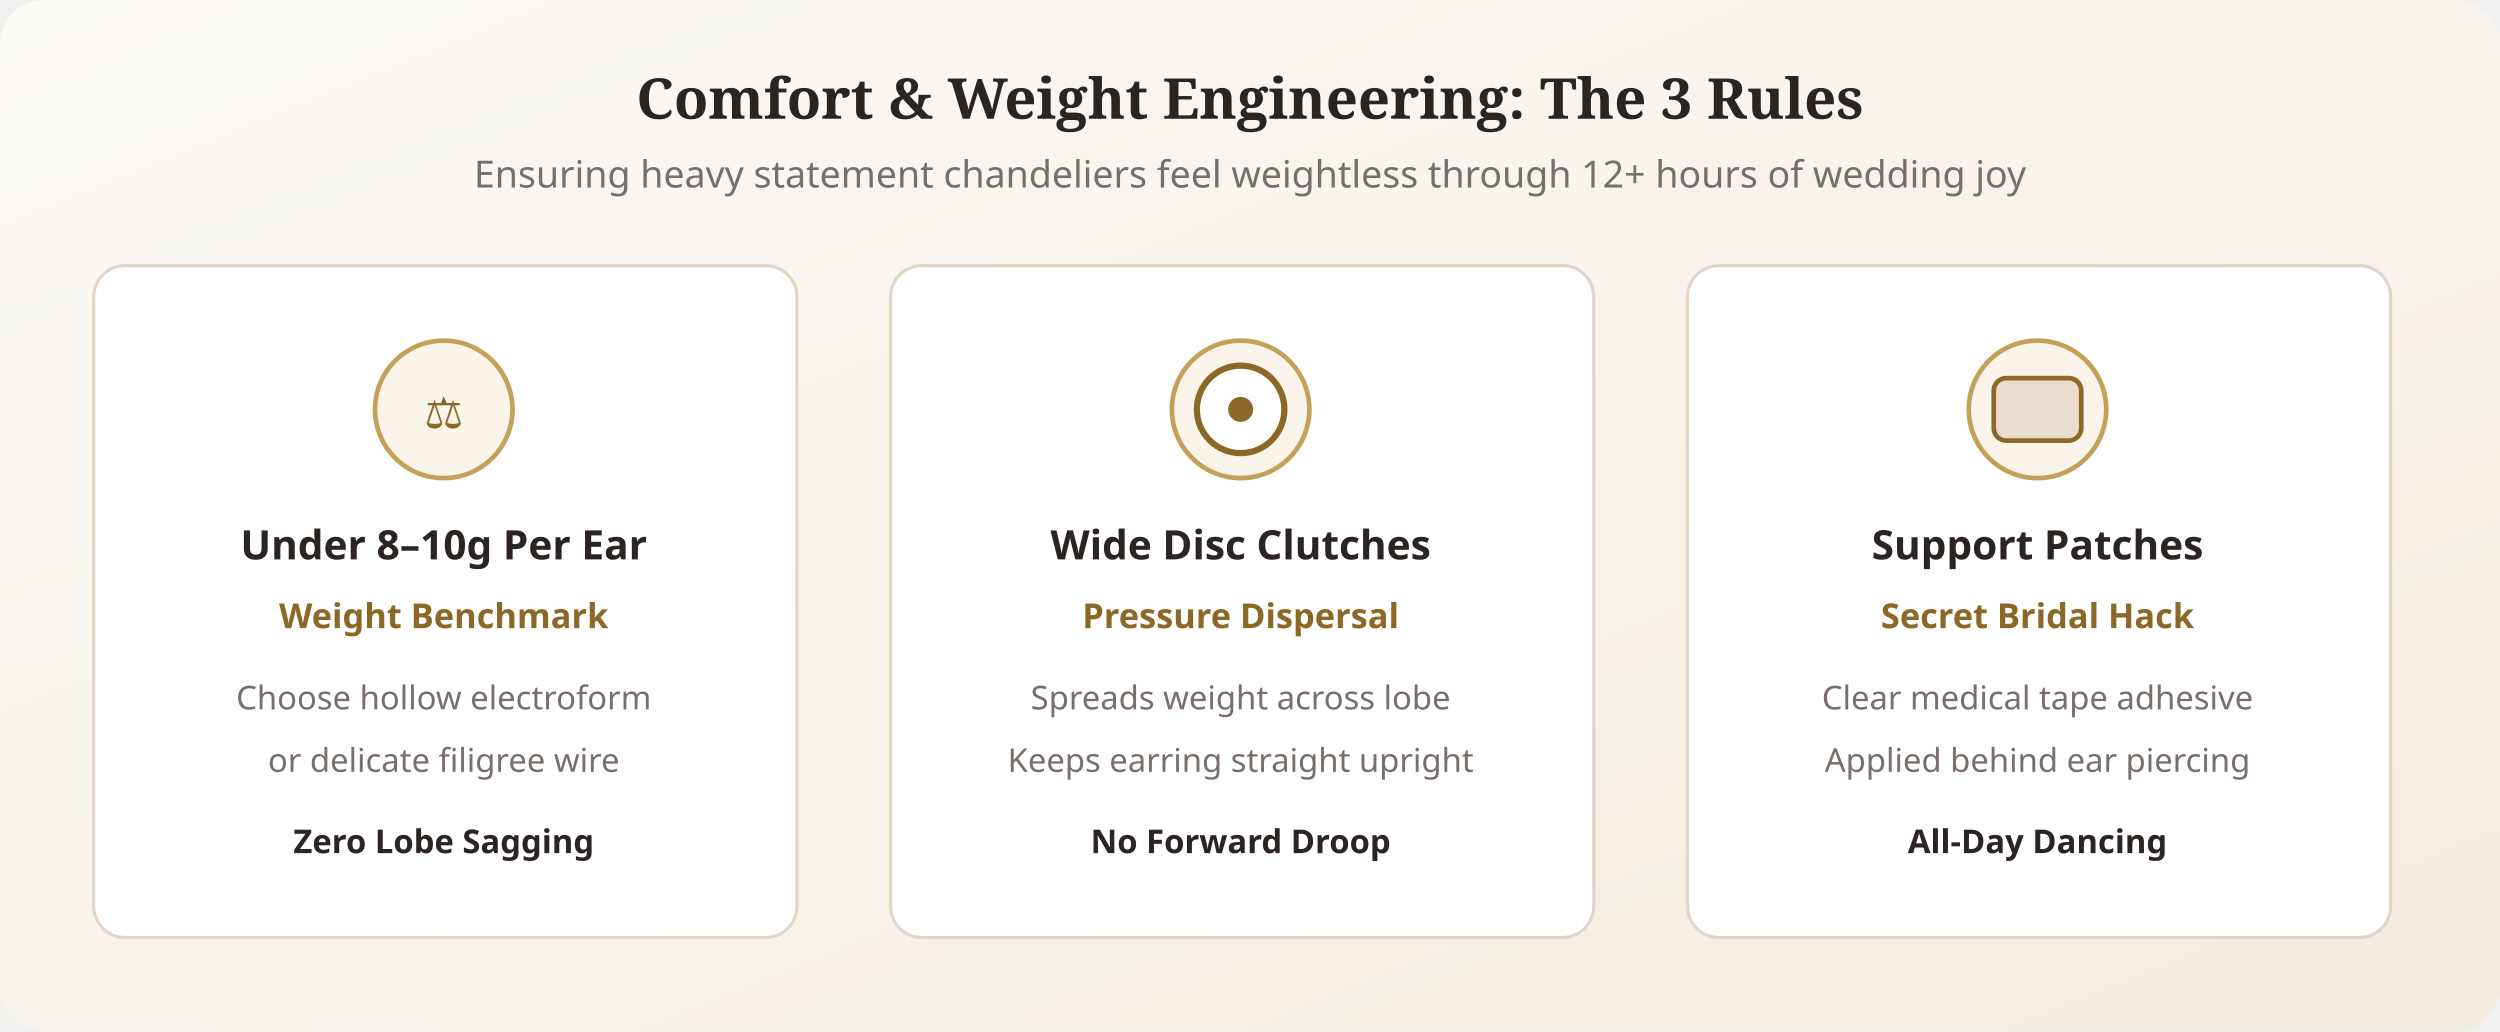
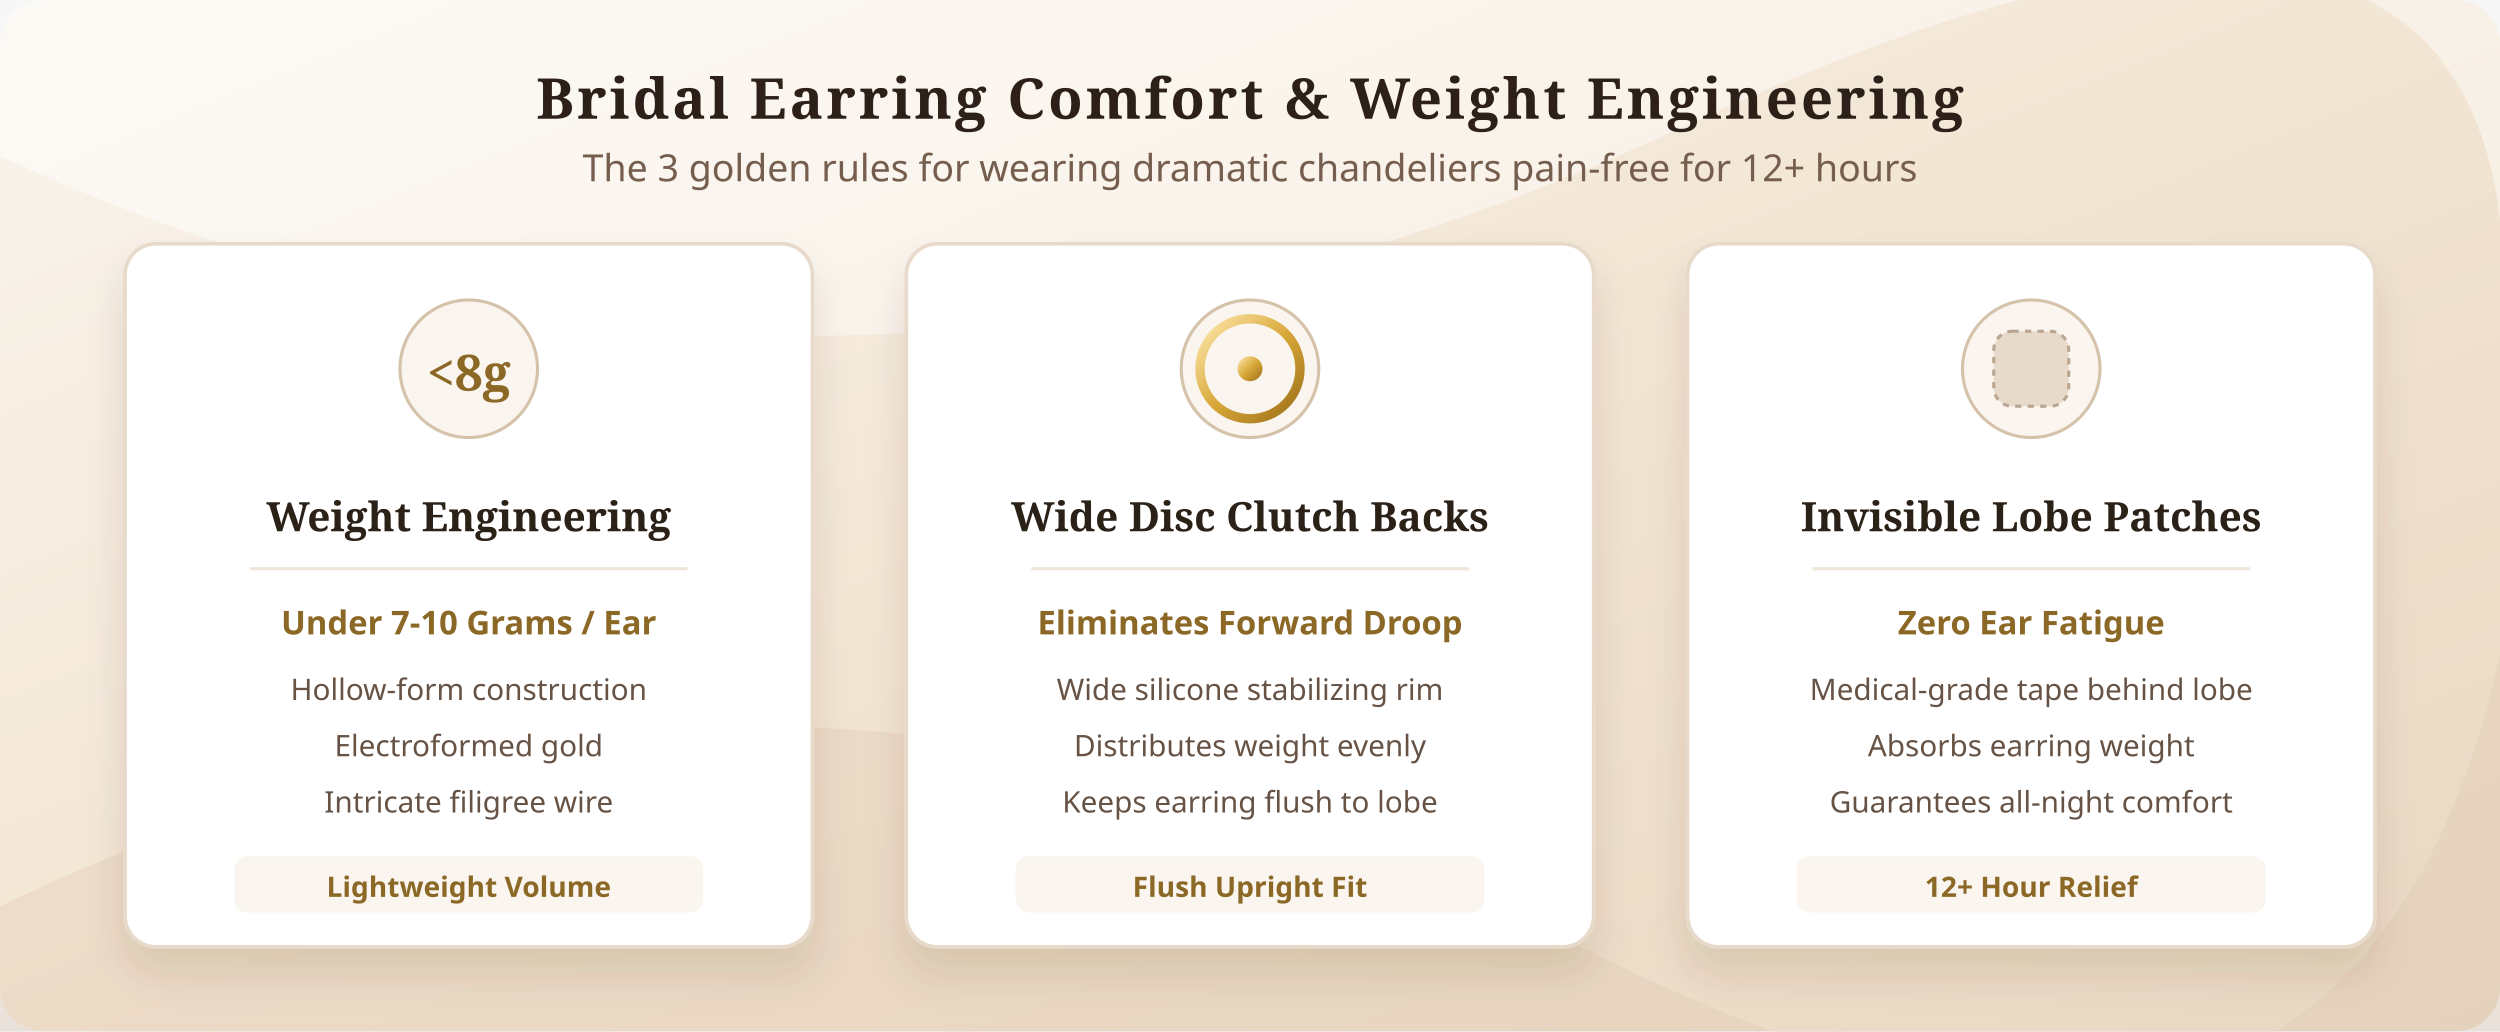
<svg xmlns="http://www.w3.org/2000/svg" viewBox="0 0 800 330" width="800" height="330">
  <defs>
-     <linearGradient id="comfBg" x1="0%" y1="0%" x2="100%" y2="100%">
-       <stop offset="0%" stop-color="#FCFAF7" />
-       <stop offset="100%" stop-color="#F2EBE0" />
+     <linearGradient id="comfSilk" x1="0%" y1="0%" x2="100%" y2="100%">
+       <stop offset="0%" stop-color="#FAF5EE" />
+       <stop offset="50%" stop-color="#F2E5D3" />
+       <stop offset="100%" stop-color="#E8D7C2" />
    </linearGradient>
+     <linearGradient id="comfGold" x1="0%" y1="0%" x2="100%" y2="100%">
+       <stop offset="0%" stop-color="#FFEAB0" />
+       <stop offset="50%" stop-color="#D9A83A" />
+       <stop offset="100%" stop-color="#9C6F19" />
+     </linearGradient>
+     <filter id="softComfShadow" x="-15%" y="-15%" width="130%" height="135%">
+       <feDropShadow dx="0" dy="8" stdDeviation="6" flood-color="#4A341E" flood-opacity="0.12" />
+     </filter>
  </defs>
-   <rect width="800" height="330" rx="14" fill="url(#comfBg)" />
-   <text x="400" y="38" text-anchor="middle" font-family="'Cinzel', Georgia, serif" font-size="18" font-weight="700" fill="#2C2422">Comfort &amp; Weight Engineering: The 3 Rules</text>
-   <text x="400" y="60" text-anchor="middle" font-family="'Plus Jakarta Sans', sans-serif" font-size="12" fill="#7A6E6C">Ensuring heavy statement chandeliers feel weightless through 12+ hours of wedding joy</text>
-   <g transform="translate(30, 85)">
-     <rect width="225" height="215" rx="10" fill="#FFF" stroke="#E2D5C7" stroke-width="1" />
-     <circle cx="112" cy="46" r="22" fill="#FAF4EB" stroke="#C5A059" stroke-width="1.5" />
-     <text x="112" y="52" text-anchor="middle" font-family="'Plus Jakarta Sans', sans-serif" font-size="14" font-weight="700" fill="#8C6826">⚖️</text>
-     <text x="112" y="94" text-anchor="middle" font-family="'Plus Jakarta Sans', sans-serif" font-size="13" font-weight="700" fill="#2C2422">Under 8–10g Per Ear</text>
-     <text x="112" y="116" text-anchor="middle" font-family="'Plus Jakarta Sans', sans-serif" font-size="11" font-weight="600" fill="#8C6826">Weight Benchmark</text>
-     <text x="112" y="142" text-anchor="middle" font-family="'Plus Jakarta Sans', sans-serif" font-size="10.5" fill="#7A6E6C">Choose hollow electroform</text>
-     <text x="112" y="162" text-anchor="middle" font-family="'Plus Jakarta Sans', sans-serif" font-size="10.5" fill="#7A6E6C">or delicate filigree wire</text>
-     <text x="112" y="188" text-anchor="middle" font-family="'Plus Jakarta Sans', sans-serif" font-size="10.5" font-weight="700" fill="#2C2422">Zero Lobe Sagging</text>
+   <rect width="800" height="330" rx="14" fill="url(#comfSilk)" />
+   <path d="M 0 290 Q 250 170 500 300 T 800 210 L 800 330 L 0 330 Z" fill="#DFC9B2" opacity="0.35" />
+   <path d="M 0 50 Q 260 170 540 40 T 800 120 L 800 0 L 0 0 Z" fill="#FFFFFF" opacity="0.45" />
+   <text x="400" y="38" text-anchor="middle" font-family="'Cinzel', Georgia, serif" font-size="18" font-weight="700" fill="#2C2018" letter-spacing="1">Bridal Earring Comfort &amp; Weight Engineering</text>
+   <text x="400" y="58" text-anchor="middle" font-family="'Plus Jakarta Sans', sans-serif" font-size="12" fill="#755E4E">The 3 golden rules for wearing dramatic chandeliers pain-free for 12+ hours</text>
+   <g transform="translate(40, 78)" filter="url(#softComfShadow)">
+     <rect width="220" height="225" rx="10" fill="#FFFFFF" stroke="#E8DACB" stroke-width="1.2" />
+     <circle cx="110" cy="40" r="22" fill="#FAF5EE" stroke="#D5C2AA" />
+     <text x="110" y="47" text-anchor="middle" font-family="'Cinzel', Georgia, serif" font-size="16" font-weight="700" fill="#8C6826">&lt;8g</text>
+     <text x="110" y="92" text-anchor="middle" font-family="'Cinzel', Georgia, serif" font-size="13" font-weight="700" fill="#2C2018">Weight Engineering</text>
+     <line x1="40" y1="104" x2="180" y2="104" stroke="#EFE5D8" stroke-width="1" />
+     <text x="110" y="125" text-anchor="middle" font-family="'Plus Jakarta Sans', sans-serif" font-size="10.5" font-weight="600" fill="#8C6826">Under 7-10 Grams / Ear</text>
+     <text x="110" y="146" text-anchor="middle" font-family="'Plus Jakarta Sans', sans-serif" font-size="9.5" fill="#665345">Hollow-form construction</text>
+     <text x="110" y="164" text-anchor="middle" font-family="'Plus Jakarta Sans', sans-serif" font-size="9.5" fill="#665345">Electroformed gold</text>
+     <text x="110" y="182" text-anchor="middle" font-family="'Plus Jakarta Sans', sans-serif" font-size="9.5" fill="#665345">Intricate filigree wire</text>
+     <rect x="35" y="196" width="150" height="18" rx="4" fill="#FAF5EE" />
+     <text x="110" y="209" text-anchor="middle" font-family="'Plus Jakarta Sans', sans-serif" font-size="9" font-weight="700" fill="#8C6826">Lightweight Volume</text>
  </g>
-   <g transform="translate(285, 85)">
-     <rect width="225" height="215" rx="10" fill="#FFF" stroke="#E2D5C7" stroke-width="1" />
-     <circle cx="112" cy="46" r="22" fill="#FAF4EB" stroke="#C5A059" stroke-width="1.5" />
-     <circle cx="112" cy="46" r="14" fill="#FFF" stroke="#8C6826" stroke-width="2" />
-     <circle cx="112" cy="46" r="4" fill="#8C6826" />
-     <text x="112" y="94" text-anchor="middle" font-family="'Plus Jakarta Sans', sans-serif" font-size="13" font-weight="700" fill="#2C2422">Wide Disc Clutches</text>
-     <text x="112" y="116" text-anchor="middle" font-family="'Plus Jakarta Sans', sans-serif" font-size="11" font-weight="600" fill="#8C6826">Pressure Dispersal</text>
-     <text x="112" y="142" text-anchor="middle" font-family="'Plus Jakarta Sans', sans-serif" font-size="10.5" fill="#7A6E6C">Spreads weight across lobe</text>
-     <text x="112" y="162" text-anchor="middle" font-family="'Plus Jakarta Sans', sans-serif" font-size="10.5" fill="#7A6E6C">Keeps earring straight upright</text>
-     <text x="112" y="188" text-anchor="middle" font-family="'Plus Jakarta Sans', sans-serif" font-size="10.5" font-weight="700" fill="#2C2422">No Forward Droop</text>
+   <g transform="translate(290, 78)" filter="url(#softComfShadow)">
+     <rect width="220" height="225" rx="10" fill="#FFFFFF" stroke="#E8DACB" stroke-width="1.2" />
+     <circle cx="110" cy="40" r="22" fill="#FAF5EE" stroke="#D5C2AA" />
+     <circle cx="110" cy="40" r="16" fill="none" stroke="url(#comfGold)" stroke-width="3" />
+     <circle cx="110" cy="40" r="4" fill="url(#comfGold)" />
+     <text x="110" y="92" text-anchor="middle" font-family="'Cinzel', Georgia, serif" font-size="13" font-weight="700" fill="#2C2018">Wide Disc Clutch Backs</text>
+     <line x1="40" y1="104" x2="180" y2="104" stroke="#EFE5D8" stroke-width="1" />
+     <text x="110" y="125" text-anchor="middle" font-family="'Plus Jakarta Sans', sans-serif" font-size="10.5" font-weight="600" fill="#8C6826">Eliminates Forward Droop</text>
+     <text x="110" y="146" text-anchor="middle" font-family="'Plus Jakarta Sans', sans-serif" font-size="9.5" fill="#665345">Wide silicone stabilizing rim</text>
+     <text x="110" y="164" text-anchor="middle" font-family="'Plus Jakarta Sans', sans-serif" font-size="9.5" fill="#665345">Distributes weight evenly</text>
+     <text x="110" y="182" text-anchor="middle" font-family="'Plus Jakarta Sans', sans-serif" font-size="9.5" fill="#665345">Keeps earring flush to lobe</text>
+     <rect x="35" y="196" width="150" height="18" rx="4" fill="#FAF5EE" />
+     <text x="110" y="209" text-anchor="middle" font-family="'Plus Jakarta Sans', sans-serif" font-size="9" font-weight="700" fill="#8C6826">Flush Upright Fit</text>
  </g>
-   <g transform="translate(540, 85)">
-     <rect width="225" height="215" rx="10" fill="#FFF" stroke="#E2D5C7" stroke-width="1" />
-     <circle cx="112" cy="46" r="22" fill="#FAF4EB" stroke="#C5A059" stroke-width="1.5" />
-     <rect x="98" y="36" width="28" height="20" rx="4" fill="#EADBCC" stroke="#8C6826" stroke-width="1.5" />
-     <text x="112" y="94" text-anchor="middle" font-family="'Plus Jakarta Sans', sans-serif" font-size="13" font-weight="700" fill="#2C2422">Support Patches</text>
-     <text x="112" y="116" text-anchor="middle" font-family="'Plus Jakarta Sans', sans-serif" font-size="11" font-weight="600" fill="#8C6826">Secret Bridal Hack</text>
-     <text x="112" y="142" text-anchor="middle" font-family="'Plus Jakarta Sans', sans-serif" font-size="10.5" fill="#7A6E6C">Clear medical tape adhesive</text>
-     <text x="112" y="162" text-anchor="middle" font-family="'Plus Jakarta Sans', sans-serif" font-size="10.5" fill="#7A6E6C">Applied behind ear piercing</text>
-     <text x="112" y="188" text-anchor="middle" font-family="'Plus Jakarta Sans', sans-serif" font-size="10.5" font-weight="700" fill="#2C2422">All-Day Dancing</text>
+   <g transform="translate(540, 78)" filter="url(#softComfShadow)">
+     <rect width="220" height="225" rx="10" fill="#FFFFFF" stroke="#E8DACB" stroke-width="1.2" />
+     <circle cx="110" cy="40" r="22" fill="#FAF5EE" stroke="#D5C2AA" />
+     <rect x="98" y="28" width="24" height="24" rx="6" fill="#E8DACB" stroke="#BAA591" stroke-dasharray="2,2" />
+     <text x="110" y="92" text-anchor="middle" font-family="'Cinzel', Georgia, serif" font-size="13" font-weight="700" fill="#2C2018">Invisible Lobe Patches</text>
+     <line x1="40" y1="104" x2="180" y2="104" stroke="#EFE5D8" stroke-width="1" />
+     <text x="110" y="125" text-anchor="middle" font-family="'Plus Jakarta Sans', sans-serif" font-size="10.5" font-weight="600" fill="#8C6826">Zero Ear Fatigue</text>
+     <text x="110" y="146" text-anchor="middle" font-family="'Plus Jakarta Sans', sans-serif" font-size="9.5" fill="#665345">Medical-grade tape behind lobe</text>
+     <text x="110" y="164" text-anchor="middle" font-family="'Plus Jakarta Sans', sans-serif" font-size="9.5" fill="#665345">Absorbs earring weight</text>
+     <text x="110" y="182" text-anchor="middle" font-family="'Plus Jakarta Sans', sans-serif" font-size="9.5" fill="#665345">Guarantees all-night comfort</text>
+     <rect x="35" y="196" width="150" height="18" rx="4" fill="#FAF5EE" />
+     <text x="110" y="209" text-anchor="middle" font-family="'Plus Jakarta Sans', sans-serif" font-size="9" font-weight="700" fill="#8C6826">12+ Hour Relief</text>
  </g>
</svg>
